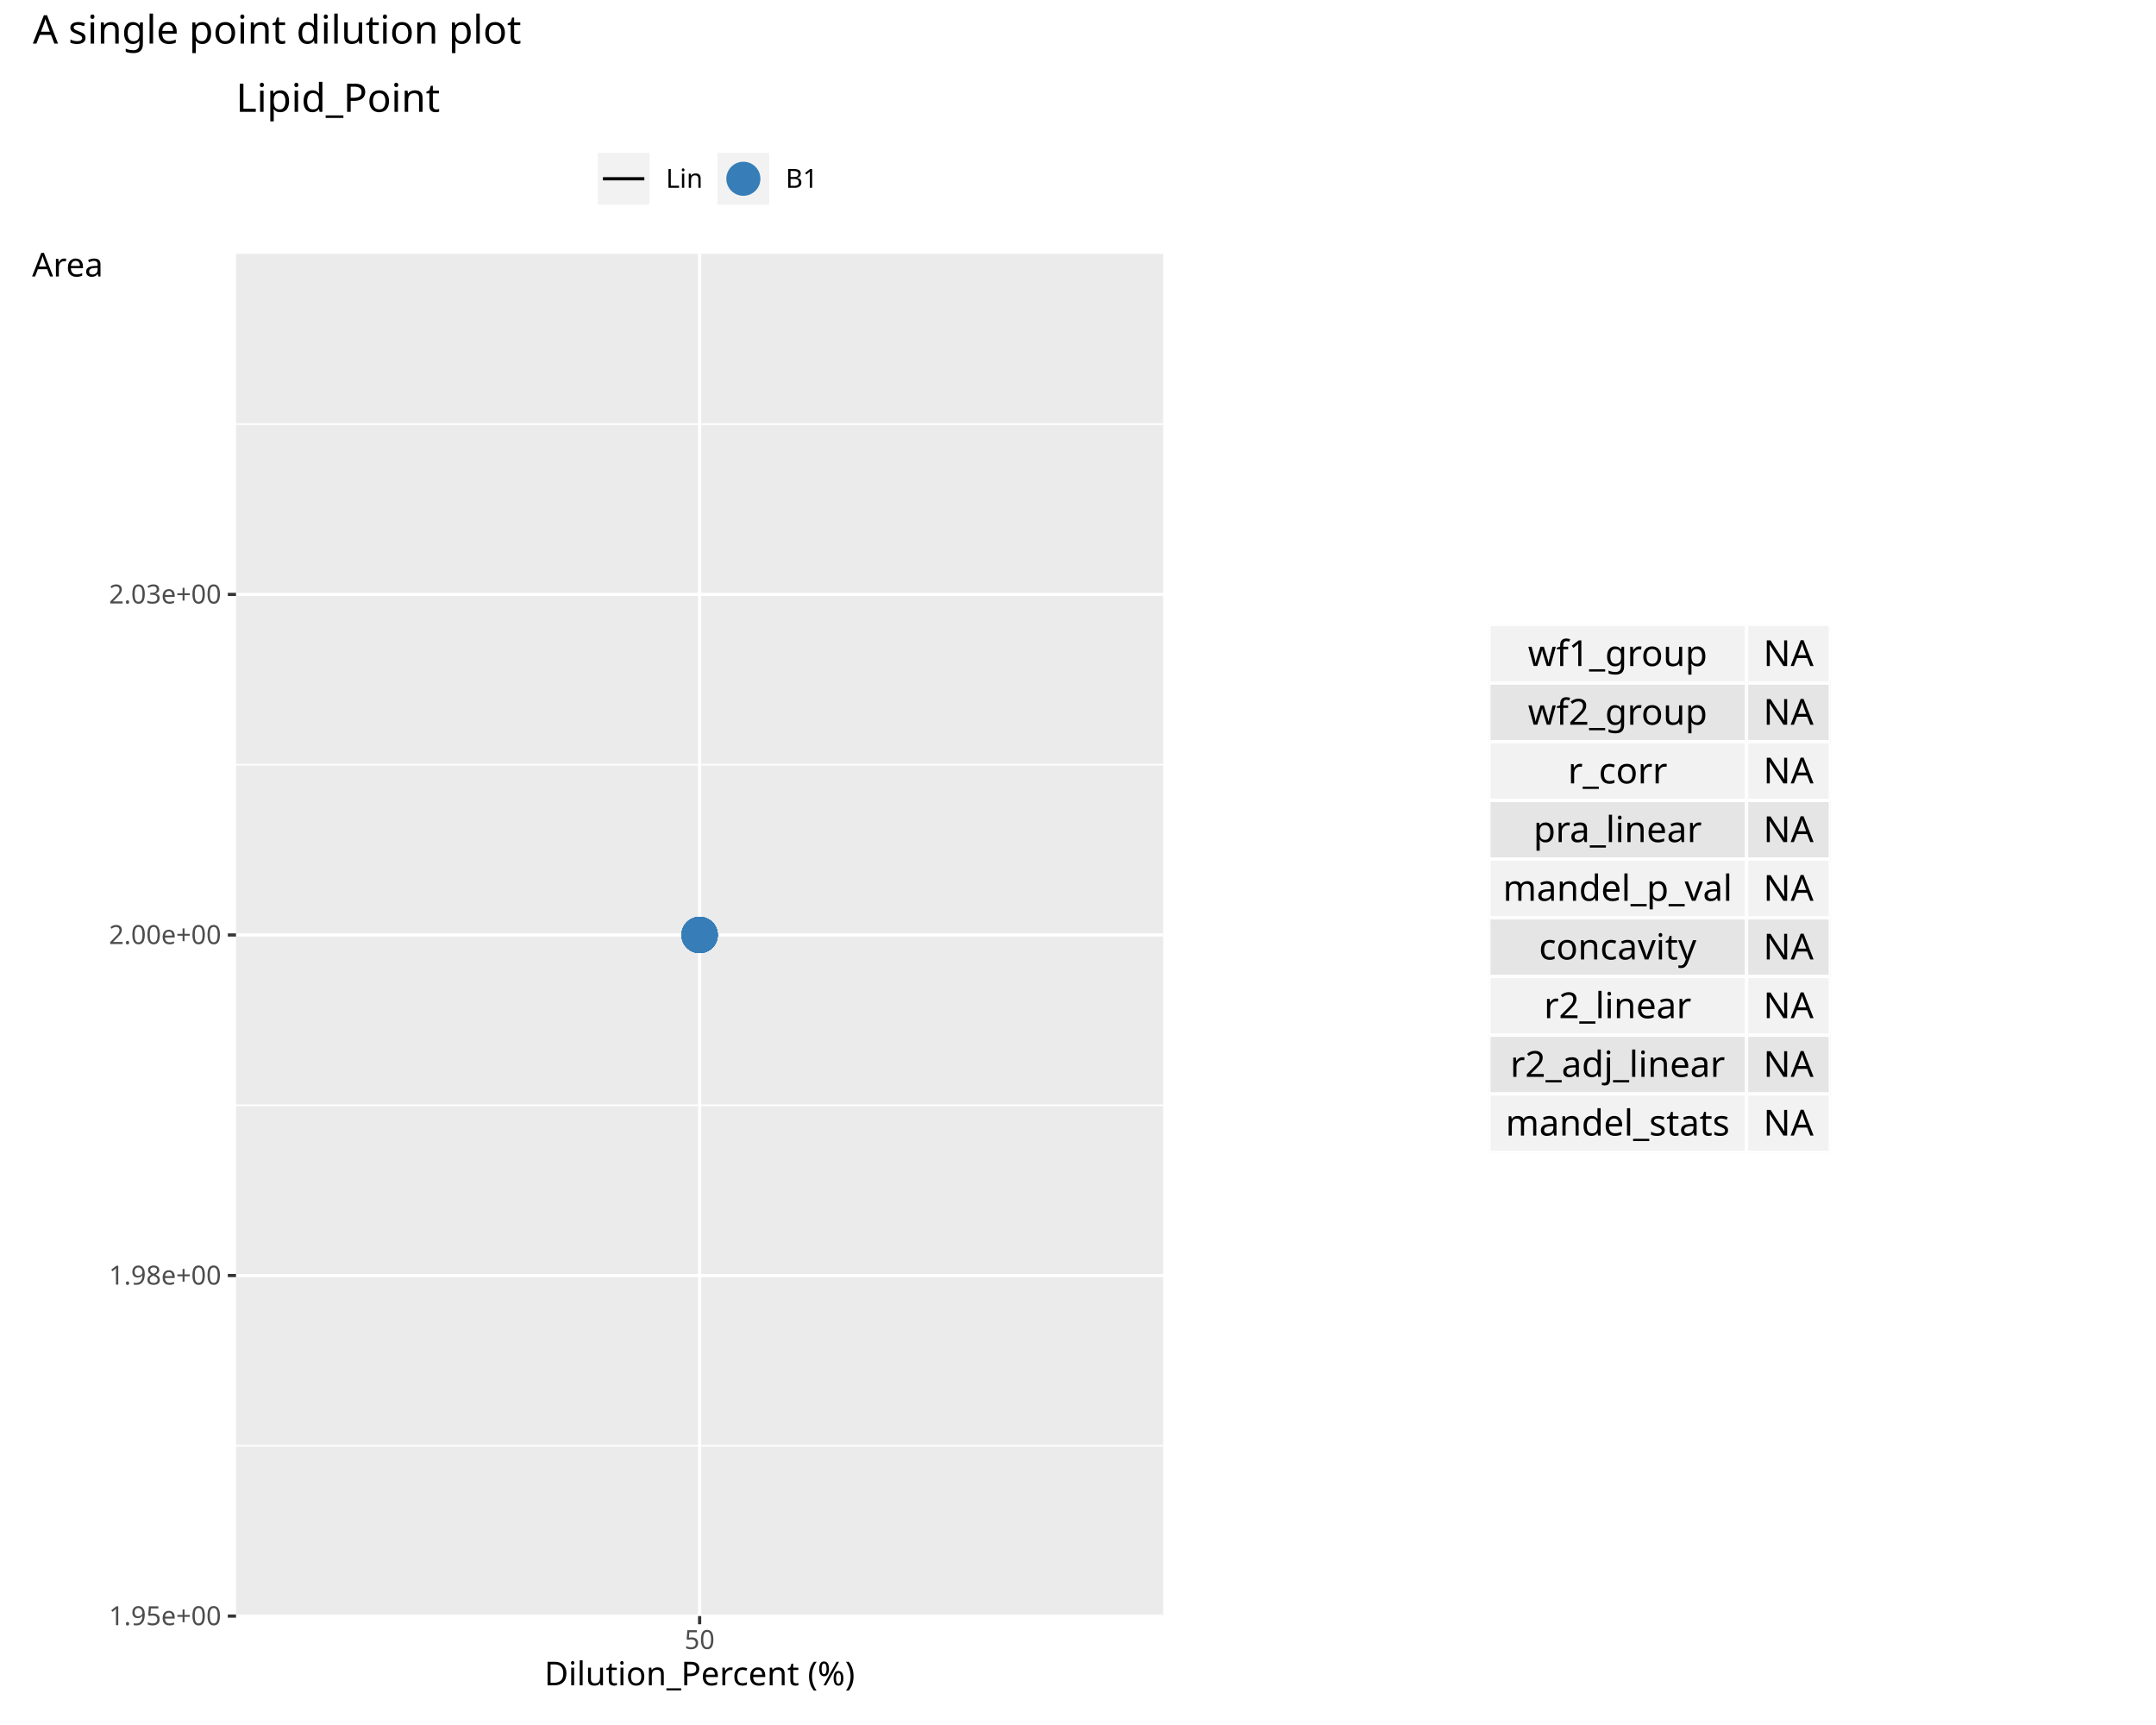
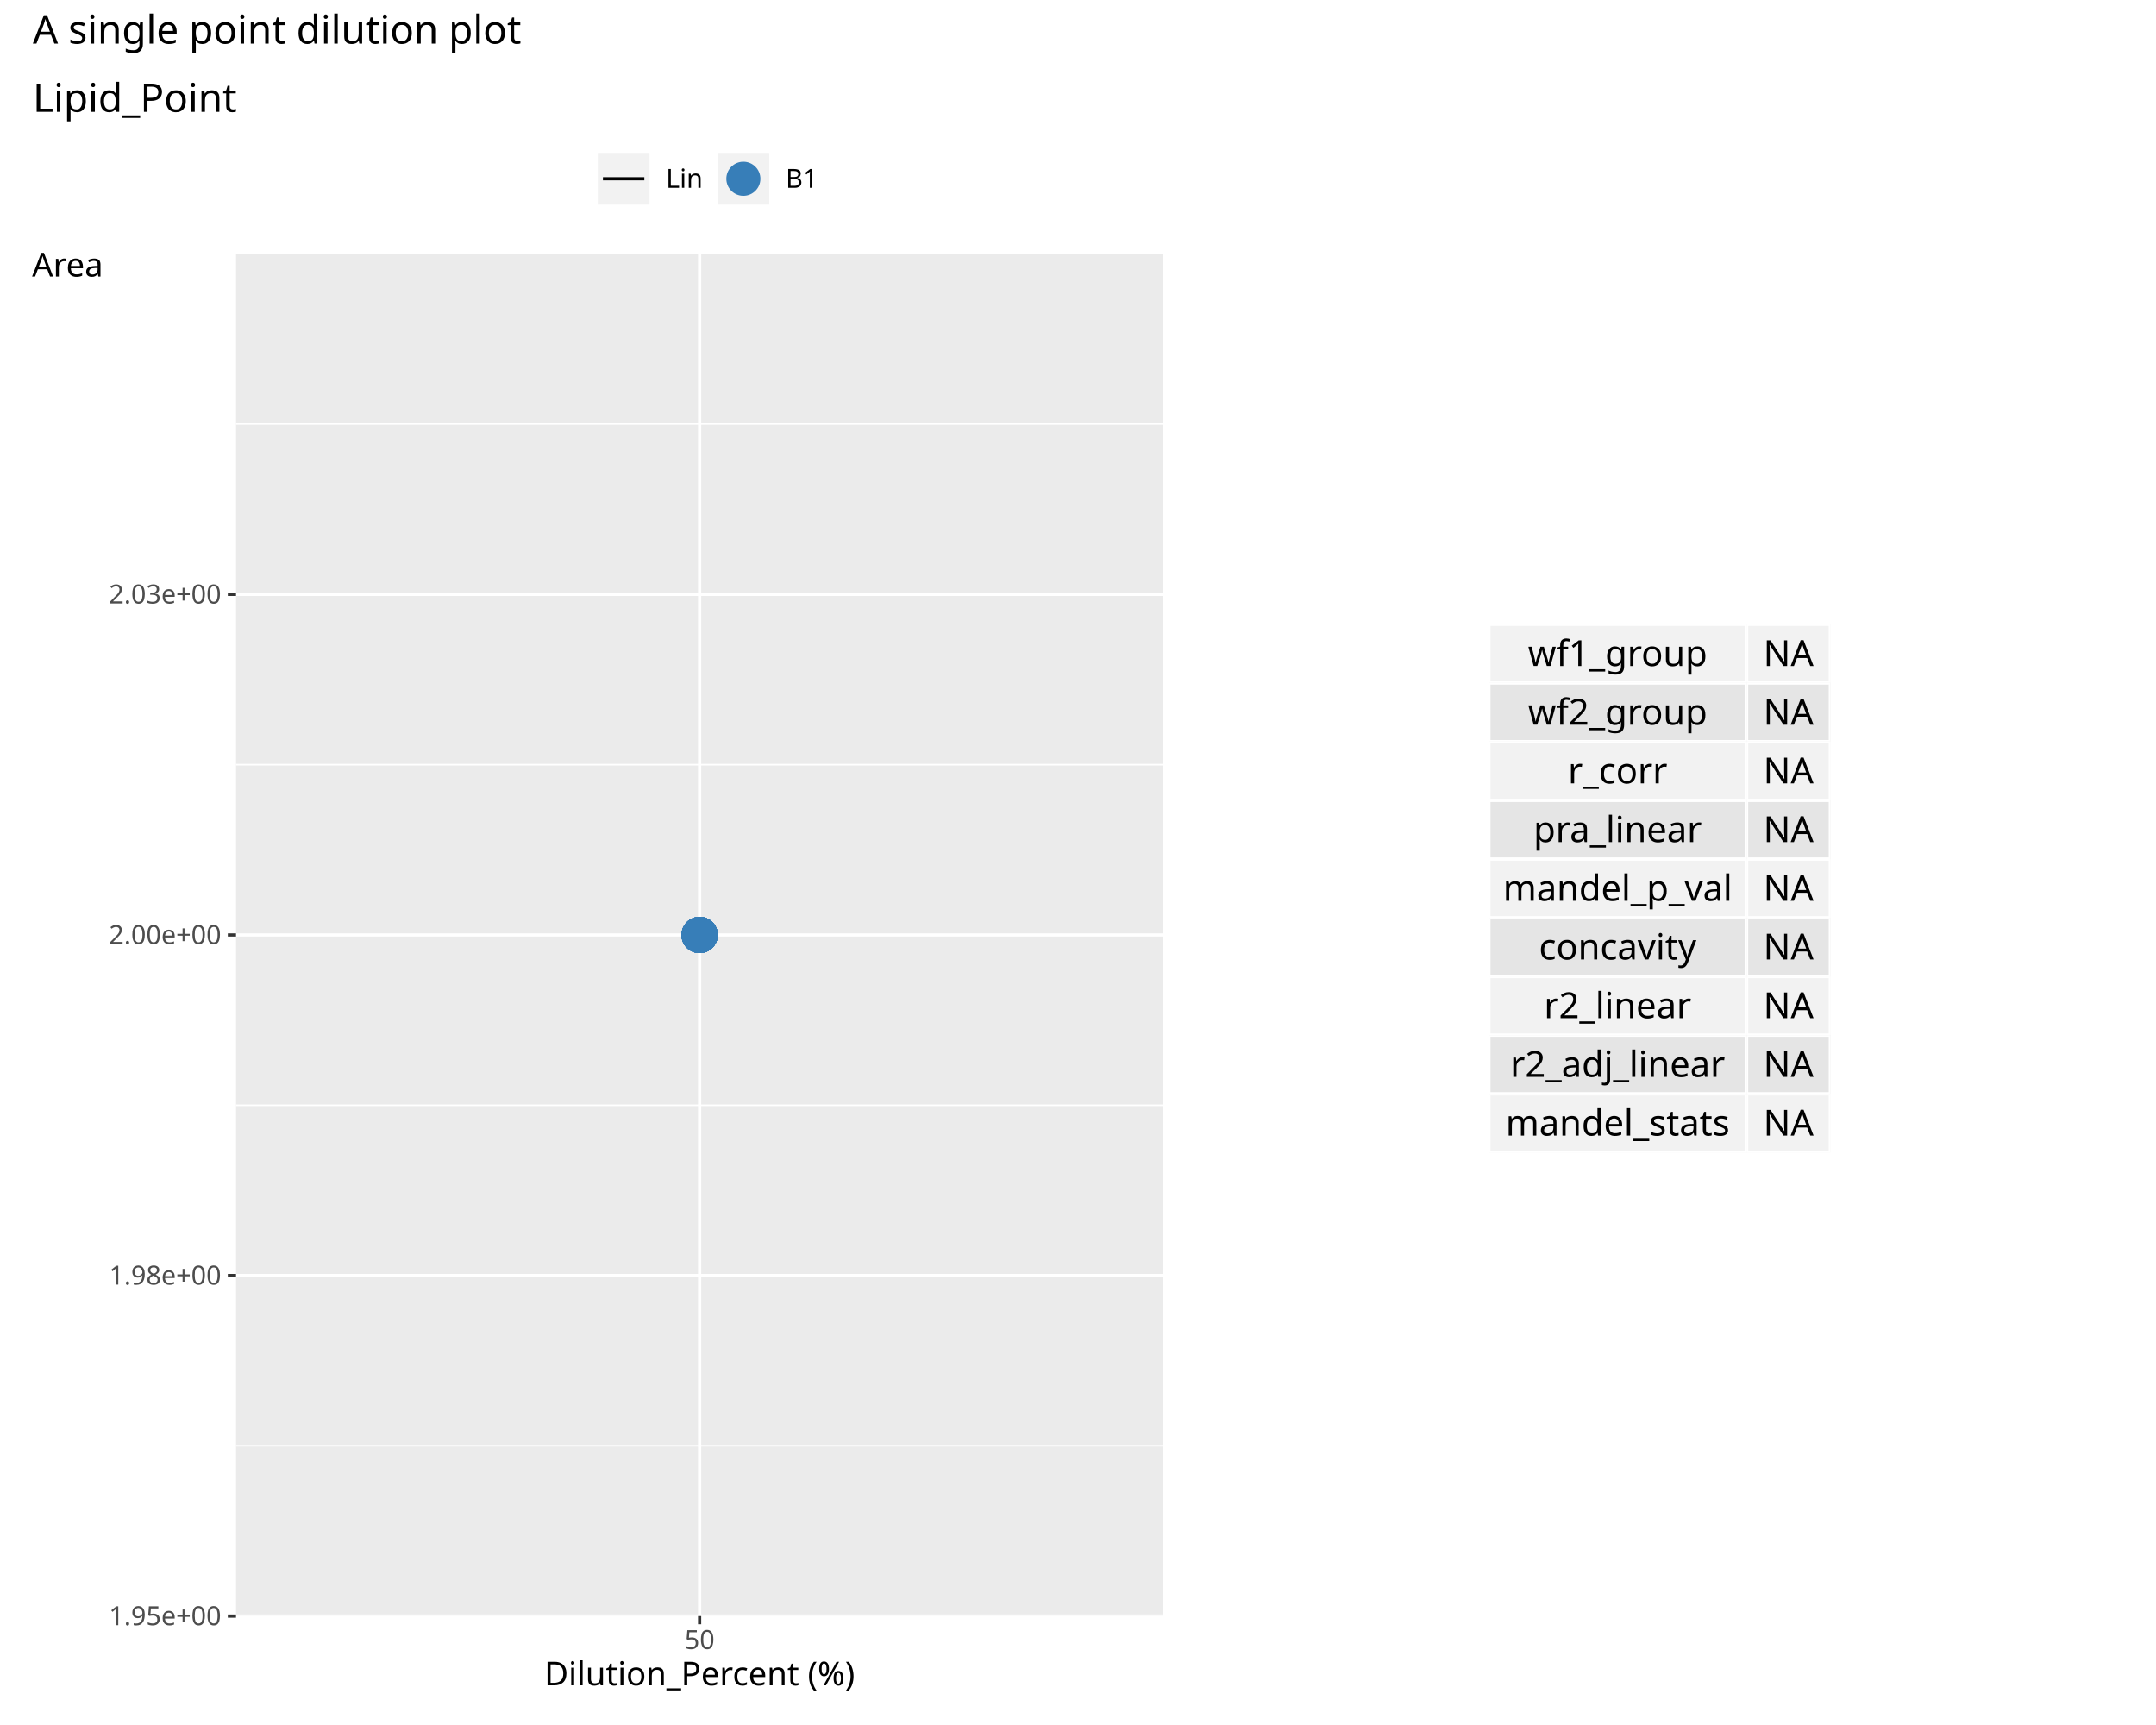
<svg xmlns="http://www.w3.org/2000/svg" class="svglite" data-engine-version="2.0" width="720.00pt" height="576.00pt" viewBox="0 0 720.00 576.00">
  <defs>
    <style type="text/css">
    .svglite line, .svglite polyline, .svglite polygon, .svglite path, .svglite rect, .svglite circle {
      fill: none;
      stroke: #000000;
      stroke-linecap: round;
      stroke-linejoin: round;
      stroke-miterlimit: 10.00;
    }
  </style>
  </defs>
  <rect width="100%" height="100%" style="stroke: none; fill: #FFFFFF;" />
  <defs>
    <clipPath id="cpMC4wMHw3MjAuMDB8MC4wMHw1NzYuMDA=">
      <rect x="0.00" y="0.00" width="720.00" height="576.00" />
    </clipPath>
  </defs>
  <g clip-path="url(#cpMC4wMHw3MjAuMDB8MC4wMHw1NzYuMDA=)">
    <rect x="0.00" y="0.00" width="720.00" height="576.00" style="stroke-width: 1.07; stroke: #FFFFFF; fill: #FFFFFF;" />
  </g>
  <defs>
    <clipPath id="cpMzkzLjkzfDcxNC41MnwyMi43OHw1NzAuNTI=">
      <rect x="393.93" y="22.78" width="320.59" height="547.74" />
    </clipPath>
  </defs>
  <g clip-path="url(#cpMzkzLjkzfDcxNC41MnwyMi43OHw1NzAuNTI=)">
    <rect x="393.93" y="22.78" width="320.59" height="547.74" style="stroke-width: 1.07; stroke: #FFFFFF; fill: #FFFFFF;" />
  </g>
  <g clip-path="url(#cpMC4wMHw3MjAuMDB8MC4wMHw1NzYuMDA=)">
</g>
  <defs>
    <clipPath id="cpNS40OHwzOTMuOTN8MjIuNzh8NTcwLjUy">
      <rect x="5.48" y="22.78" width="388.45" height="547.74" />
    </clipPath>
  </defs>
  <g clip-path="url(#cpNS40OHwzOTMuOTN8MjIuNzh8NTcwLjUy)">
    <rect x="5.48" y="22.78" width="388.45" height="547.74" style="stroke-width: 1.07; stroke: #FFFFFF; fill: #FFFFFF;" />
  </g>
  <g clip-path="url(#cpMC4wMHw3MjAuMDB8MC4wMHw1NzYuMDA=)">
</g>
  <defs>
    <clipPath id="cpNzguODJ8Mzg4LjQ1fDg0Ljc2fDUzOS42Mw==">
      <rect x="78.82" y="84.76" width="309.63" height="454.87" />
    </clipPath>
  </defs>
  <g clip-path="url(#cpNzguODJ8Mzg4LjQ1fDg0Ljc2fDUzOS42Mw==)">
    <rect x="78.82" y="84.76" width="309.63" height="454.87" style="stroke-width: 1.07; stroke: none; fill: #EBEBEB;" />
    <polyline points="78.82,482.77 388.45,482.77 " style="stroke-width: 0.53; stroke: #FFFFFF; stroke-linecap: butt;" />
    <polyline points="78.82,369.06 388.45,369.06 " style="stroke-width: 0.53; stroke: #FFFFFF; stroke-linecap: butt;" />
    <polyline points="78.82,255.34 388.45,255.34 " style="stroke-width: 0.53; stroke: #FFFFFF; stroke-linecap: butt;" />
    <polyline points="78.82,141.62 388.45,141.62 " style="stroke-width: 0.53; stroke: #FFFFFF; stroke-linecap: butt;" />
    <polyline points="78.82,539.63 388.45,539.63 " style="stroke-width: 1.07; stroke: #FFFFFF; stroke-linecap: butt;" />
    <polyline points="78.82,425.92 388.45,425.92 " style="stroke-width: 1.07; stroke: #FFFFFF; stroke-linecap: butt;" />
    <polyline points="78.82,312.20 388.45,312.20 " style="stroke-width: 1.07; stroke: #FFFFFF; stroke-linecap: butt;" />
    <polyline points="78.82,198.48 388.45,198.48 " style="stroke-width: 1.07; stroke: #FFFFFF; stroke-linecap: butt;" />
    <polyline points="233.64,539.63 233.64,84.76 " style="stroke-width: 1.07; stroke: #FFFFFF; stroke-linecap: butt;" />
    <circle cx="233.64" cy="312.20" r="5.69" style="stroke-width: 0.71; stroke: #377EB8; fill: #377EB8;" />
    <circle cx="233.64" cy="312.20" r="5.69" style="stroke-width: 0.71; stroke: #377EB8; fill: #377EB8;" />
    <circle cx="233.64" cy="312.20" r="5.69" style="stroke-width: 0.71; stroke: #377EB8; fill: #377EB8;" />
    <circle cx="233.64" cy="312.20" r="5.69" style="stroke-width: 0.71; stroke: #377EB8; fill: #377EB8;" />
    <circle cx="233.64" cy="312.20" r="5.69" style="stroke-width: 0.71; stroke: #377EB8; fill: #377EB8;" />
    <circle cx="233.64" cy="312.20" r="5.69" style="stroke-width: 0.71; stroke: #377EB8; fill: #377EB8;" />
    <circle cx="233.64" cy="312.20" r="5.69" style="stroke-width: 0.71; stroke: #377EB8; fill: #377EB8;" />
    <circle cx="233.64" cy="312.20" r="5.69" style="stroke-width: 0.71; stroke: #377EB8; fill: #377EB8;" />
    <circle cx="233.64" cy="312.20" r="5.69" style="stroke-width: 0.71; stroke: #377EB8; fill: #377EB8;" />
    <circle cx="233.64" cy="312.20" r="5.69" style="stroke-width: 0.71; stroke: #377EB8; fill: #377EB8;" />
    <circle cx="233.64" cy="312.20" r="5.69" style="stroke-width: 0.71; stroke: #377EB8; fill: #377EB8;" />
    <line x1="233.64" y1="312.20" x2="233.64" y2="312.20" style="stroke-width: 1.07; stroke-linecap: butt;" />
    <line x1="233.64" y1="312.20" x2="233.64" y2="312.20" style="stroke-width: 1.07; stroke-linecap: butt;" />
    <line x1="233.64" y1="312.20" x2="233.64" y2="312.20" style="stroke-width: 1.07; stroke-linecap: butt;" />
    <line x1="233.64" y1="312.20" x2="233.64" y2="312.20" style="stroke-width: 1.07; stroke-linecap: butt;" />
    <line x1="233.64" y1="312.20" x2="233.64" y2="312.20" style="stroke-width: 1.07; stroke-linecap: butt;" />
    <line x1="233.64" y1="312.20" x2="233.64" y2="312.20" style="stroke-width: 1.07; stroke-linecap: butt;" />
    <line x1="233.64" y1="312.20" x2="233.64" y2="312.20" style="stroke-width: 1.07; stroke-linecap: butt;" />
    <line x1="233.64" y1="312.20" x2="233.64" y2="312.20" style="stroke-width: 1.07; stroke-linecap: butt;" />
    <line x1="233.64" y1="312.20" x2="233.64" y2="312.20" style="stroke-width: 1.07; stroke-linecap: butt;" />
    <line x1="233.64" y1="312.20" x2="233.64" y2="312.20" style="stroke-width: 1.07; stroke-linecap: butt;" />
    <line x1="233.64" y1="312.20" x2="233.64" y2="312.20" style="stroke-width: 1.07; stroke-linecap: butt;" />
  </g>
  <g clip-path="url(#cpMC4wMHw3MjAuMDB8MC4wMHw1NzYuMDA=)">
    <text x="73.89" y="542.66" text-anchor="end" style="font-size: 8.80px; fill: #4D4D4D; font-family: sans;" textLength="36.95px" lengthAdjust="spacingAndGlyphs">1.95e+00</text>
    <text x="73.89" y="428.94" text-anchor="end" style="font-size: 8.80px; fill: #4D4D4D; font-family: sans;" textLength="36.95px" lengthAdjust="spacingAndGlyphs">1.98e+00</text>
    <text x="73.89" y="315.23" text-anchor="end" style="font-size: 8.80px; fill: #4D4D4D; font-family: sans;" textLength="36.95px" lengthAdjust="spacingAndGlyphs">2.00e+00</text>
    <text x="73.89" y="201.51" text-anchor="end" style="font-size: 8.80px; fill: #4D4D4D; font-family: sans;" textLength="36.95px" lengthAdjust="spacingAndGlyphs">2.03e+00</text>
    <polyline points="76.08,539.63 78.82,539.63 " style="stroke-width: 1.07; stroke: #333333; stroke-linecap: butt;" />
    <polyline points="76.08,425.92 78.82,425.92 " style="stroke-width: 1.07; stroke: #333333; stroke-linecap: butt;" />
    <polyline points="76.08,312.20 78.82,312.20 " style="stroke-width: 1.07; stroke: #333333; stroke-linecap: butt;" />
    <polyline points="76.08,198.48 78.82,198.48 " style="stroke-width: 1.07; stroke: #333333; stroke-linecap: butt;" />
    <polyline points="233.64,542.37 233.64,539.63 " style="stroke-width: 1.07; stroke: #333333; stroke-linecap: butt;" />
    <text x="233.64" y="550.62" text-anchor="middle" style="font-size: 8.80px; fill: #4D4D4D; font-family: sans;" textLength="9.79px" lengthAdjust="spacingAndGlyphs">50</text>
    <text x="233.64" y="562.76" text-anchor="middle" style="font-size: 11.00px; font-family: sans;" textLength="100.88px" lengthAdjust="spacingAndGlyphs">Dilution_Percent (%)</text>
    <text x="22.58" y="92.33" text-anchor="middle" style="font-size: 11.00px; font-family: sans;" textLength="23.24px" lengthAdjust="spacingAndGlyphs">Area</text>
    <rect x="188.67" y="45.57" width="89.95" height="28.24" style="stroke-width: 1.07; stroke: none; fill: #FFFFFF;" />
    <rect x="199.62" y="51.05" width="17.28" height="17.28" style="stroke-width: 1.07; stroke: none; fill: #F2F2F2;" />
    <line x1="201.35" y1="59.69" x2="215.18" y2="59.69" style="stroke-width: 1.07; stroke-linecap: butt;" />
    <rect x="239.61" y="51.05" width="17.28" height="17.28" style="stroke-width: 1.07; stroke: none; fill: #F2F2F2;" />
    <circle cx="248.25" cy="59.69" r="5.69" style="stroke-width: 0.71; stroke: none; fill: #377EB8;" />
    <text x="222.38" y="62.71" style="font-size: 8.80px; font-family: sans;" textLength="11.74px" lengthAdjust="spacingAndGlyphs">Lin</text>
    <text x="262.37" y="62.71" style="font-size: 8.80px; font-family: sans;" textLength="10.77px" lengthAdjust="spacingAndGlyphs">B1</text>
-     <text x="78.82" y="37.35" style="font-size: 13.20px; font-family: sans;" textLength="65.32px" lengthAdjust="spacingAndGlyphs">Lipid_Point</text>
+     <text x="10.96" y="37.35" style="font-size: 13.20px; font-family: sans;" textLength="65.32px" lengthAdjust="spacingAndGlyphs">Lipid_Point</text>
  </g>
  <defs>
    <clipPath id="cpMzk5LjQxfDcwOS4wNHw4NC43Nnw1MzkuNjM=">
      <rect x="399.41" y="84.76" width="309.63" height="454.87" />
    </clipPath>
  </defs>
  <g clip-path="url(#cpMzk5LjQxfDcwOS4wNHw4NC43Nnw1MzkuNjM=)">
</g>
  <g clip-path="url(#cpMC4wMHw3MjAuMDB8MC4wMHw1NzYuMDA=)">
</g>
  <g clip-path="url(#cpMzkzLjkzfDcxNC41MnwyMi43OHw1NzAuNTI=)">
</g>
  <defs>
    <clipPath id="cpNDk3LjE5fDU4My4yNXwyMDguNDd8MjI4LjA2">
      <rect x="497.19" y="208.47" width="86.07" height="19.60" />
    </clipPath>
  </defs>
  <g clip-path="url(#cpNDk3LjE5fDU4My4yNXwyMDguNDd8MjI4LjA2)">
    <rect x="497.19" y="208.47" width="86.07" height="19.60" style="stroke-width: 1.12; stroke: #FFFFFF; fill: #F2F2F2;" />
  </g>
  <g clip-path="url(#cpMzkzLjkzfDcxNC41MnwyMi43OHw1NzAuNTI=)">
</g>
  <defs>
    <clipPath id="cpNDk3LjE5fDU4My4yNXwyMjguMDZ8MjQ3LjY2">
      <rect x="497.19" y="228.06" width="86.07" height="19.60" />
    </clipPath>
  </defs>
  <g clip-path="url(#cpNDk3LjE5fDU4My4yNXwyMjguMDZ8MjQ3LjY2)">
    <rect x="497.19" y="228.06" width="86.07" height="19.60" style="stroke-width: 1.12; stroke: #FFFFFF; fill: #E5E5E5;" />
  </g>
  <g clip-path="url(#cpMzkzLjkzfDcxNC41MnwyMi43OHw1NzAuNTI=)">
</g>
  <defs>
    <clipPath id="cpNDk3LjE5fDU4My4yNXwyNDcuNjZ8MjY3LjI2">
      <rect x="497.19" y="247.66" width="86.07" height="19.60" />
    </clipPath>
  </defs>
  <g clip-path="url(#cpNDk3LjE5fDU4My4yNXwyNDcuNjZ8MjY3LjI2)">
    <rect x="497.19" y="247.66" width="86.07" height="19.60" style="stroke-width: 1.12; stroke: #FFFFFF; fill: #F2F2F2;" />
  </g>
  <g clip-path="url(#cpMzkzLjkzfDcxNC41MnwyMi43OHw1NzAuNTI=)">
</g>
  <defs>
    <clipPath id="cpNDk3LjE5fDU4My4yNXwyNjcuMjZ8Mjg2Ljg1">
      <rect x="497.19" y="267.26" width="86.07" height="19.60" />
    </clipPath>
  </defs>
  <g clip-path="url(#cpNDk3LjE5fDU4My4yNXwyNjcuMjZ8Mjg2Ljg1)">
    <rect x="497.19" y="267.26" width="86.07" height="19.60" style="stroke-width: 1.12; stroke: #FFFFFF; fill: #E5E5E5;" />
  </g>
  <g clip-path="url(#cpMzkzLjkzfDcxNC41MnwyMi43OHw1NzAuNTI=)">
</g>
  <defs>
    <clipPath id="cpNDk3LjE5fDU4My4yNXwyODYuODV8MzA2LjQ1">
      <rect x="497.19" y="286.85" width="86.07" height="19.60" />
    </clipPath>
  </defs>
  <g clip-path="url(#cpNDk3LjE5fDU4My4yNXwyODYuODV8MzA2LjQ1)">
    <rect x="497.19" y="286.85" width="86.07" height="19.60" style="stroke-width: 1.12; stroke: #FFFFFF; fill: #F2F2F2;" />
  </g>
  <g clip-path="url(#cpMzkzLjkzfDcxNC41MnwyMi43OHw1NzAuNTI=)">
</g>
  <defs>
    <clipPath id="cpNDk3LjE5fDU4My4yNXwzMDYuNDV8MzI2LjA1">
      <rect x="497.19" y="306.45" width="86.07" height="19.60" />
    </clipPath>
  </defs>
  <g clip-path="url(#cpNDk3LjE5fDU4My4yNXwzMDYuNDV8MzI2LjA1)">
    <rect x="497.19" y="306.45" width="86.07" height="19.60" style="stroke-width: 1.12; stroke: #FFFFFF; fill: #E5E5E5;" />
  </g>
  <g clip-path="url(#cpMzkzLjkzfDcxNC41MnwyMi43OHw1NzAuNTI=)">
</g>
  <defs>
    <clipPath id="cpNDk3LjE5fDU4My4yNXwzMjYuMDV8MzQ1LjY0">
      <rect x="497.19" y="326.05" width="86.07" height="19.60" />
    </clipPath>
  </defs>
  <g clip-path="url(#cpNDk3LjE5fDU4My4yNXwzMjYuMDV8MzQ1LjY0)">
    <rect x="497.19" y="326.05" width="86.07" height="19.60" style="stroke-width: 1.12; stroke: #FFFFFF; fill: #F2F2F2;" />
  </g>
  <g clip-path="url(#cpMzkzLjkzfDcxNC41MnwyMi43OHw1NzAuNTI=)">
</g>
  <defs>
    <clipPath id="cpNDk3LjE5fDU4My4yNXwzNDUuNjR8MzY1LjI0">
      <rect x="497.19" y="345.64" width="86.07" height="19.60" />
    </clipPath>
  </defs>
  <g clip-path="url(#cpNDk3LjE5fDU4My4yNXwzNDUuNjR8MzY1LjI0)">
    <rect x="497.19" y="345.64" width="86.07" height="19.60" style="stroke-width: 1.12; stroke: #FFFFFF; fill: #E5E5E5;" />
  </g>
  <g clip-path="url(#cpMzkzLjkzfDcxNC41MnwyMi43OHw1NzAuNTI=)">
</g>
  <defs>
    <clipPath id="cpNDk3LjE5fDU4My4yNXwzNjUuMjR8Mzg0Ljg0">
      <rect x="497.19" y="365.24" width="86.07" height="19.60" />
    </clipPath>
  </defs>
  <g clip-path="url(#cpNDk3LjE5fDU4My4yNXwzNjUuMjR8Mzg0Ljg0)">
    <rect x="497.19" y="365.24" width="86.07" height="19.60" style="stroke-width: 1.12; stroke: #FFFFFF; fill: #F2F2F2;" />
  </g>
  <g clip-path="url(#cpMzkzLjkzfDcxNC41MnwyMi43OHw1NzAuNTI=)">
</g>
  <defs>
    <clipPath id="cpNTgzLjI1fDYxMS4yN3wyMDguNDd8MjI4LjA2">
      <rect x="583.25" y="208.47" width="28.01" height="19.60" />
    </clipPath>
  </defs>
  <g clip-path="url(#cpNTgzLjI1fDYxMS4yN3wyMDguNDd8MjI4LjA2)">
    <rect x="583.25" y="208.47" width="28.01" height="19.60" style="stroke-width: 1.12; stroke: #FFFFFF; fill: #F2F2F2;" />
  </g>
  <g clip-path="url(#cpMzkzLjkzfDcxNC41MnwyMi43OHw1NzAuNTI=)">
</g>
  <defs>
    <clipPath id="cpNTgzLjI1fDYxMS4yN3wyMjguMDZ8MjQ3LjY2">
      <rect x="583.25" y="228.06" width="28.01" height="19.60" />
    </clipPath>
  </defs>
  <g clip-path="url(#cpNTgzLjI1fDYxMS4yN3wyMjguMDZ8MjQ3LjY2)">
    <rect x="583.25" y="228.06" width="28.01" height="19.60" style="stroke-width: 1.12; stroke: #FFFFFF; fill: #E5E5E5;" />
  </g>
  <g clip-path="url(#cpMzkzLjkzfDcxNC41MnwyMi43OHw1NzAuNTI=)">
</g>
  <defs>
    <clipPath id="cpNTgzLjI1fDYxMS4yN3wyNDcuNjZ8MjY3LjI2">
      <rect x="583.25" y="247.66" width="28.01" height="19.60" />
    </clipPath>
  </defs>
  <g clip-path="url(#cpNTgzLjI1fDYxMS4yN3wyNDcuNjZ8MjY3LjI2)">
    <rect x="583.25" y="247.66" width="28.01" height="19.60" style="stroke-width: 1.12; stroke: #FFFFFF; fill: #F2F2F2;" />
  </g>
  <g clip-path="url(#cpMzkzLjkzfDcxNC41MnwyMi43OHw1NzAuNTI=)">
</g>
  <defs>
    <clipPath id="cpNTgzLjI1fDYxMS4yN3wyNjcuMjZ8Mjg2Ljg1">
      <rect x="583.25" y="267.26" width="28.01" height="19.60" />
    </clipPath>
  </defs>
  <g clip-path="url(#cpNTgzLjI1fDYxMS4yN3wyNjcuMjZ8Mjg2Ljg1)">
    <rect x="583.25" y="267.26" width="28.01" height="19.60" style="stroke-width: 1.12; stroke: #FFFFFF; fill: #E5E5E5;" />
  </g>
  <g clip-path="url(#cpMzkzLjkzfDcxNC41MnwyMi43OHw1NzAuNTI=)">
</g>
  <defs>
    <clipPath id="cpNTgzLjI1fDYxMS4yN3wyODYuODV8MzA2LjQ1">
      <rect x="583.25" y="286.85" width="28.01" height="19.60" />
    </clipPath>
  </defs>
  <g clip-path="url(#cpNTgzLjI1fDYxMS4yN3wyODYuODV8MzA2LjQ1)">
    <rect x="583.25" y="286.85" width="28.01" height="19.60" style="stroke-width: 1.12; stroke: #FFFFFF; fill: #F2F2F2;" />
  </g>
  <g clip-path="url(#cpMzkzLjkzfDcxNC41MnwyMi43OHw1NzAuNTI=)">
</g>
  <defs>
    <clipPath id="cpNTgzLjI1fDYxMS4yN3wzMDYuNDV8MzI2LjA1">
      <rect x="583.25" y="306.45" width="28.01" height="19.60" />
    </clipPath>
  </defs>
  <g clip-path="url(#cpNTgzLjI1fDYxMS4yN3wzMDYuNDV8MzI2LjA1)">
    <rect x="583.25" y="306.45" width="28.01" height="19.60" style="stroke-width: 1.12; stroke: #FFFFFF; fill: #E5E5E5;" />
  </g>
  <g clip-path="url(#cpMzkzLjkzfDcxNC41MnwyMi43OHw1NzAuNTI=)">
</g>
  <defs>
    <clipPath id="cpNTgzLjI1fDYxMS4yN3wzMjYuMDV8MzQ1LjY0">
      <rect x="583.25" y="326.05" width="28.01" height="19.60" />
    </clipPath>
  </defs>
  <g clip-path="url(#cpNTgzLjI1fDYxMS4yN3wzMjYuMDV8MzQ1LjY0)">
    <rect x="583.25" y="326.05" width="28.01" height="19.60" style="stroke-width: 1.12; stroke: #FFFFFF; fill: #F2F2F2;" />
  </g>
  <g clip-path="url(#cpMzkzLjkzfDcxNC41MnwyMi43OHw1NzAuNTI=)">
</g>
  <defs>
    <clipPath id="cpNTgzLjI1fDYxMS4yN3wzNDUuNjR8MzY1LjI0">
      <rect x="583.25" y="345.64" width="28.01" height="19.60" />
    </clipPath>
  </defs>
  <g clip-path="url(#cpNTgzLjI1fDYxMS4yN3wzNDUuNjR8MzY1LjI0)">
    <rect x="583.25" y="345.64" width="28.01" height="19.60" style="stroke-width: 1.12; stroke: #FFFFFF; fill: #E5E5E5;" />
  </g>
  <g clip-path="url(#cpMzkzLjkzfDcxNC41MnwyMi43OHw1NzAuNTI=)">
</g>
  <defs>
    <clipPath id="cpNTgzLjI1fDYxMS4yN3wzNjUuMjR8Mzg0Ljg0">
      <rect x="583.25" y="365.24" width="28.01" height="19.60" />
    </clipPath>
  </defs>
  <g clip-path="url(#cpNTgzLjI1fDYxMS4yN3wzNjUuMjR8Mzg0Ljg0)">
    <rect x="583.25" y="365.24" width="28.01" height="19.60" style="stroke-width: 1.12; stroke: #FFFFFF; fill: #F2F2F2;" />
  </g>
  <g clip-path="url(#cpMzkzLjkzfDcxNC41MnwyMi43OHw1NzAuNTI=)">
</g>
  <g clip-path="url(#cpNDk3LjE5fDU4My4yNXwyMDguNDd8MjI4LjA2)">
    <text x="540.22" y="222.39" text-anchor="middle" style="font-size: 12.00px; font-family: sans;" textLength="56.04px" lengthAdjust="spacingAndGlyphs">wf1_group</text>
  </g>
  <g clip-path="url(#cpMzkzLjkzfDcxNC41MnwyMi43OHw1NzAuNTI=)">
</g>
  <g clip-path="url(#cpNDk3LjE5fDU4My4yNXwyMjguMDZ8MjQ3LjY2)">
    <text x="540.22" y="241.99" text-anchor="middle" style="font-size: 12.00px; font-family: sans;" textLength="56.04px" lengthAdjust="spacingAndGlyphs">wf2_group</text>
  </g>
  <g clip-path="url(#cpMzkzLjkzfDcxNC41MnwyMi43OHw1NzAuNTI=)">
</g>
  <g clip-path="url(#cpNDk3LjE5fDU4My4yNXwyNDcuNjZ8MjY3LjI2)">
    <text x="540.22" y="261.59" text-anchor="middle" style="font-size: 12.00px; font-family: sans;" textLength="31.34px" lengthAdjust="spacingAndGlyphs">r_corr</text>
  </g>
  <g clip-path="url(#cpMzkzLjkzfDcxNC41MnwyMi43OHw1NzAuNTI=)">
</g>
  <g clip-path="url(#cpNDk3LjE5fDU4My4yNXwyNjcuMjZ8Mjg2Ljg1)">
    <text x="540.22" y="281.18" text-anchor="middle" style="font-size: 12.00px; font-family: sans;" textLength="53.37px" lengthAdjust="spacingAndGlyphs">pra_linear</text>
  </g>
  <g clip-path="url(#cpMzkzLjkzfDcxNC41MnwyMi43OHw1NzAuNTI=)">
</g>
  <g clip-path="url(#cpNDk3LjE5fDU4My4yNXwyODYuODV8MzA2LjQ1)">
    <text x="540.22" y="300.78" text-anchor="middle" style="font-size: 12.00px; font-family: sans;" textLength="74.73px" lengthAdjust="spacingAndGlyphs">mandel_p_val</text>
  </g>
  <g clip-path="url(#cpMzkzLjkzfDcxNC41MnwyMi43OHw1NzAuNTI=)">
</g>
  <g clip-path="url(#cpNDk3LjE5fDU4My4yNXwzMDYuNDV8MzI2LjA1)">
    <text x="540.22" y="320.38" text-anchor="middle" style="font-size: 12.00px; font-family: sans;" textLength="50.04px" lengthAdjust="spacingAndGlyphs">concavity</text>
  </g>
  <g clip-path="url(#cpMzkzLjkzfDcxNC41MnwyMi43OHw1NzAuNTI=)">
</g>
  <g clip-path="url(#cpNDk3LjE5fDU4My4yNXwzMjYuMDV8MzQ1LjY0)">
    <text x="540.22" y="339.98" text-anchor="middle" style="font-size: 12.00px; font-family: sans;" textLength="46.69px" lengthAdjust="spacingAndGlyphs">r2_linear</text>
  </g>
  <g clip-path="url(#cpMzkzLjkzfDcxNC41MnwyMi43OHw1NzAuNTI=)">
</g>
  <g clip-path="url(#cpNDk3LjE5fDU4My4yNXwzNDUuNjR8MzY1LjI0)">
    <text x="540.22" y="359.57" text-anchor="middle" style="font-size: 12.00px; font-family: sans;" textLength="69.38px" lengthAdjust="spacingAndGlyphs">r2_adj_linear</text>
  </g>
  <g clip-path="url(#cpMzkzLjkzfDcxNC41MnwyMi43OHw1NzAuNTI=)">
</g>
  <g clip-path="url(#cpNDk3LjE5fDU4My4yNXwzNjUuMjR8Mzg0Ljg0)">
    <text x="540.22" y="379.17" text-anchor="middle" style="font-size: 12.00px; font-family: sans;" textLength="71.39px" lengthAdjust="spacingAndGlyphs">mandel_stats</text>
  </g>
  <g clip-path="url(#cpMzkzLjkzfDcxNC41MnwyMi43OHw1NzAuNTI=)">
</g>
  <g clip-path="url(#cpNTgzLjI1fDYxMS4yN3wyMDguNDd8MjI4LjA2)">
    <text x="597.26" y="222.39" text-anchor="middle" style="font-size: 12.00px; font-family: sans;" textLength="16.68px" lengthAdjust="spacingAndGlyphs">NA</text>
  </g>
  <g clip-path="url(#cpMzkzLjkzfDcxNC41MnwyMi43OHw1NzAuNTI=)">
</g>
  <g clip-path="url(#cpNTgzLjI1fDYxMS4yN3wyMjguMDZ8MjQ3LjY2)">
    <text x="597.26" y="241.99" text-anchor="middle" style="font-size: 12.00px; font-family: sans;" textLength="16.68px" lengthAdjust="spacingAndGlyphs">NA</text>
  </g>
  <g clip-path="url(#cpMzkzLjkzfDcxNC41MnwyMi43OHw1NzAuNTI=)">
</g>
  <g clip-path="url(#cpNTgzLjI1fDYxMS4yN3wyNDcuNjZ8MjY3LjI2)">
    <text x="597.26" y="261.59" text-anchor="middle" style="font-size: 12.00px; font-family: sans;" textLength="16.68px" lengthAdjust="spacingAndGlyphs">NA</text>
  </g>
  <g clip-path="url(#cpMzkzLjkzfDcxNC41MnwyMi43OHw1NzAuNTI=)">
</g>
  <g clip-path="url(#cpNTgzLjI1fDYxMS4yN3wyNjcuMjZ8Mjg2Ljg1)">
    <text x="597.26" y="281.18" text-anchor="middle" style="font-size: 12.00px; font-family: sans;" textLength="16.68px" lengthAdjust="spacingAndGlyphs">NA</text>
  </g>
  <g clip-path="url(#cpMzkzLjkzfDcxNC41MnwyMi43OHw1NzAuNTI=)">
</g>
  <g clip-path="url(#cpNTgzLjI1fDYxMS4yN3wyODYuODV8MzA2LjQ1)">
    <text x="597.26" y="300.78" text-anchor="middle" style="font-size: 12.00px; font-family: sans;" textLength="16.68px" lengthAdjust="spacingAndGlyphs">NA</text>
  </g>
  <g clip-path="url(#cpMzkzLjkzfDcxNC41MnwyMi43OHw1NzAuNTI=)">
</g>
  <g clip-path="url(#cpNTgzLjI1fDYxMS4yN3wzMDYuNDV8MzI2LjA1)">
    <text x="597.26" y="320.38" text-anchor="middle" style="font-size: 12.00px; font-family: sans;" textLength="16.68px" lengthAdjust="spacingAndGlyphs">NA</text>
  </g>
  <g clip-path="url(#cpMzkzLjkzfDcxNC41MnwyMi43OHw1NzAuNTI=)">
</g>
  <g clip-path="url(#cpNTgzLjI1fDYxMS4yN3wzMjYuMDV8MzQ1LjY0)">
    <text x="597.26" y="339.98" text-anchor="middle" style="font-size: 12.00px; font-family: sans;" textLength="16.68px" lengthAdjust="spacingAndGlyphs">NA</text>
  </g>
  <g clip-path="url(#cpMzkzLjkzfDcxNC41MnwyMi43OHw1NzAuNTI=)">
</g>
  <g clip-path="url(#cpNTgzLjI1fDYxMS4yN3wzNDUuNjR8MzY1LjI0)">
    <text x="597.26" y="359.57" text-anchor="middle" style="font-size: 12.00px; font-family: sans;" textLength="16.68px" lengthAdjust="spacingAndGlyphs">NA</text>
  </g>
  <g clip-path="url(#cpMzkzLjkzfDcxNC41MnwyMi43OHw1NzAuNTI=)">
</g>
  <g clip-path="url(#cpNTgzLjI1fDYxMS4yN3wzNjUuMjR8Mzg0Ljg0)">
    <text x="597.26" y="379.17" text-anchor="middle" style="font-size: 12.00px; font-family: sans;" textLength="16.68px" lengthAdjust="spacingAndGlyphs">NA</text>
  </g>
  <g clip-path="url(#cpMzkzLjkzfDcxNC41MnwyMi43OHw1NzAuNTI=)">
</g>
  <g clip-path="url(#cpMC4wMHw3MjAuMDB8MC4wMHw1NzYuMDA=)">
</g>
  <defs>
    <clipPath id="cpMzk5LjQxfDcwOS4wNHwyOC4yNnw0NS41Nw==">
      <rect x="399.41" y="28.26" width="309.63" height="17.30" />
    </clipPath>
  </defs>
  <g clip-path="url(#cpMzk5LjQxfDcwOS4wNHwyOC4yNnw0NS41Nw==)">
</g>
  <g clip-path="url(#cpMC4wMHw3MjAuMDB8MC4wMHw1NzYuMDA=)">
</g>
  <defs>
    <clipPath id="cpMzk5LjQxfDcwOS4wNHw0NS41N3w0NS41Nw==">
      <rect x="399.41" y="45.57" width="309.63" height="0.00" />
    </clipPath>
  </defs>
  <g clip-path="url(#cpMzk5LjQxfDcwOS4wNHw0NS41N3w0NS41Nw==)">
</g>
  <g clip-path="url(#cpMC4wMHw3MjAuMDB8MC4wMHw1NzYuMDA=)">
</g>
  <defs>
    <clipPath id="cpMzk5LjQxfDcwOS4wNHw1NjUuMDR8NTY1LjA0">
      <rect x="399.41" y="565.04" width="309.63" height="0.00" />
    </clipPath>
  </defs>
  <g clip-path="url(#cpMzk5LjQxfDcwOS4wNHw1NjUuMDR8NTY1LjA0)">
</g>
  <g clip-path="url(#cpMC4wMHw3MjAuMDB8MC4wMHw1NzYuMDA=)">
    <text x="10.96" y="14.56" style="font-size: 13.20px; font-family: sans;" textLength="149.70px" lengthAdjust="spacingAndGlyphs">A single point dilution plot</text>
  </g>
</svg>
